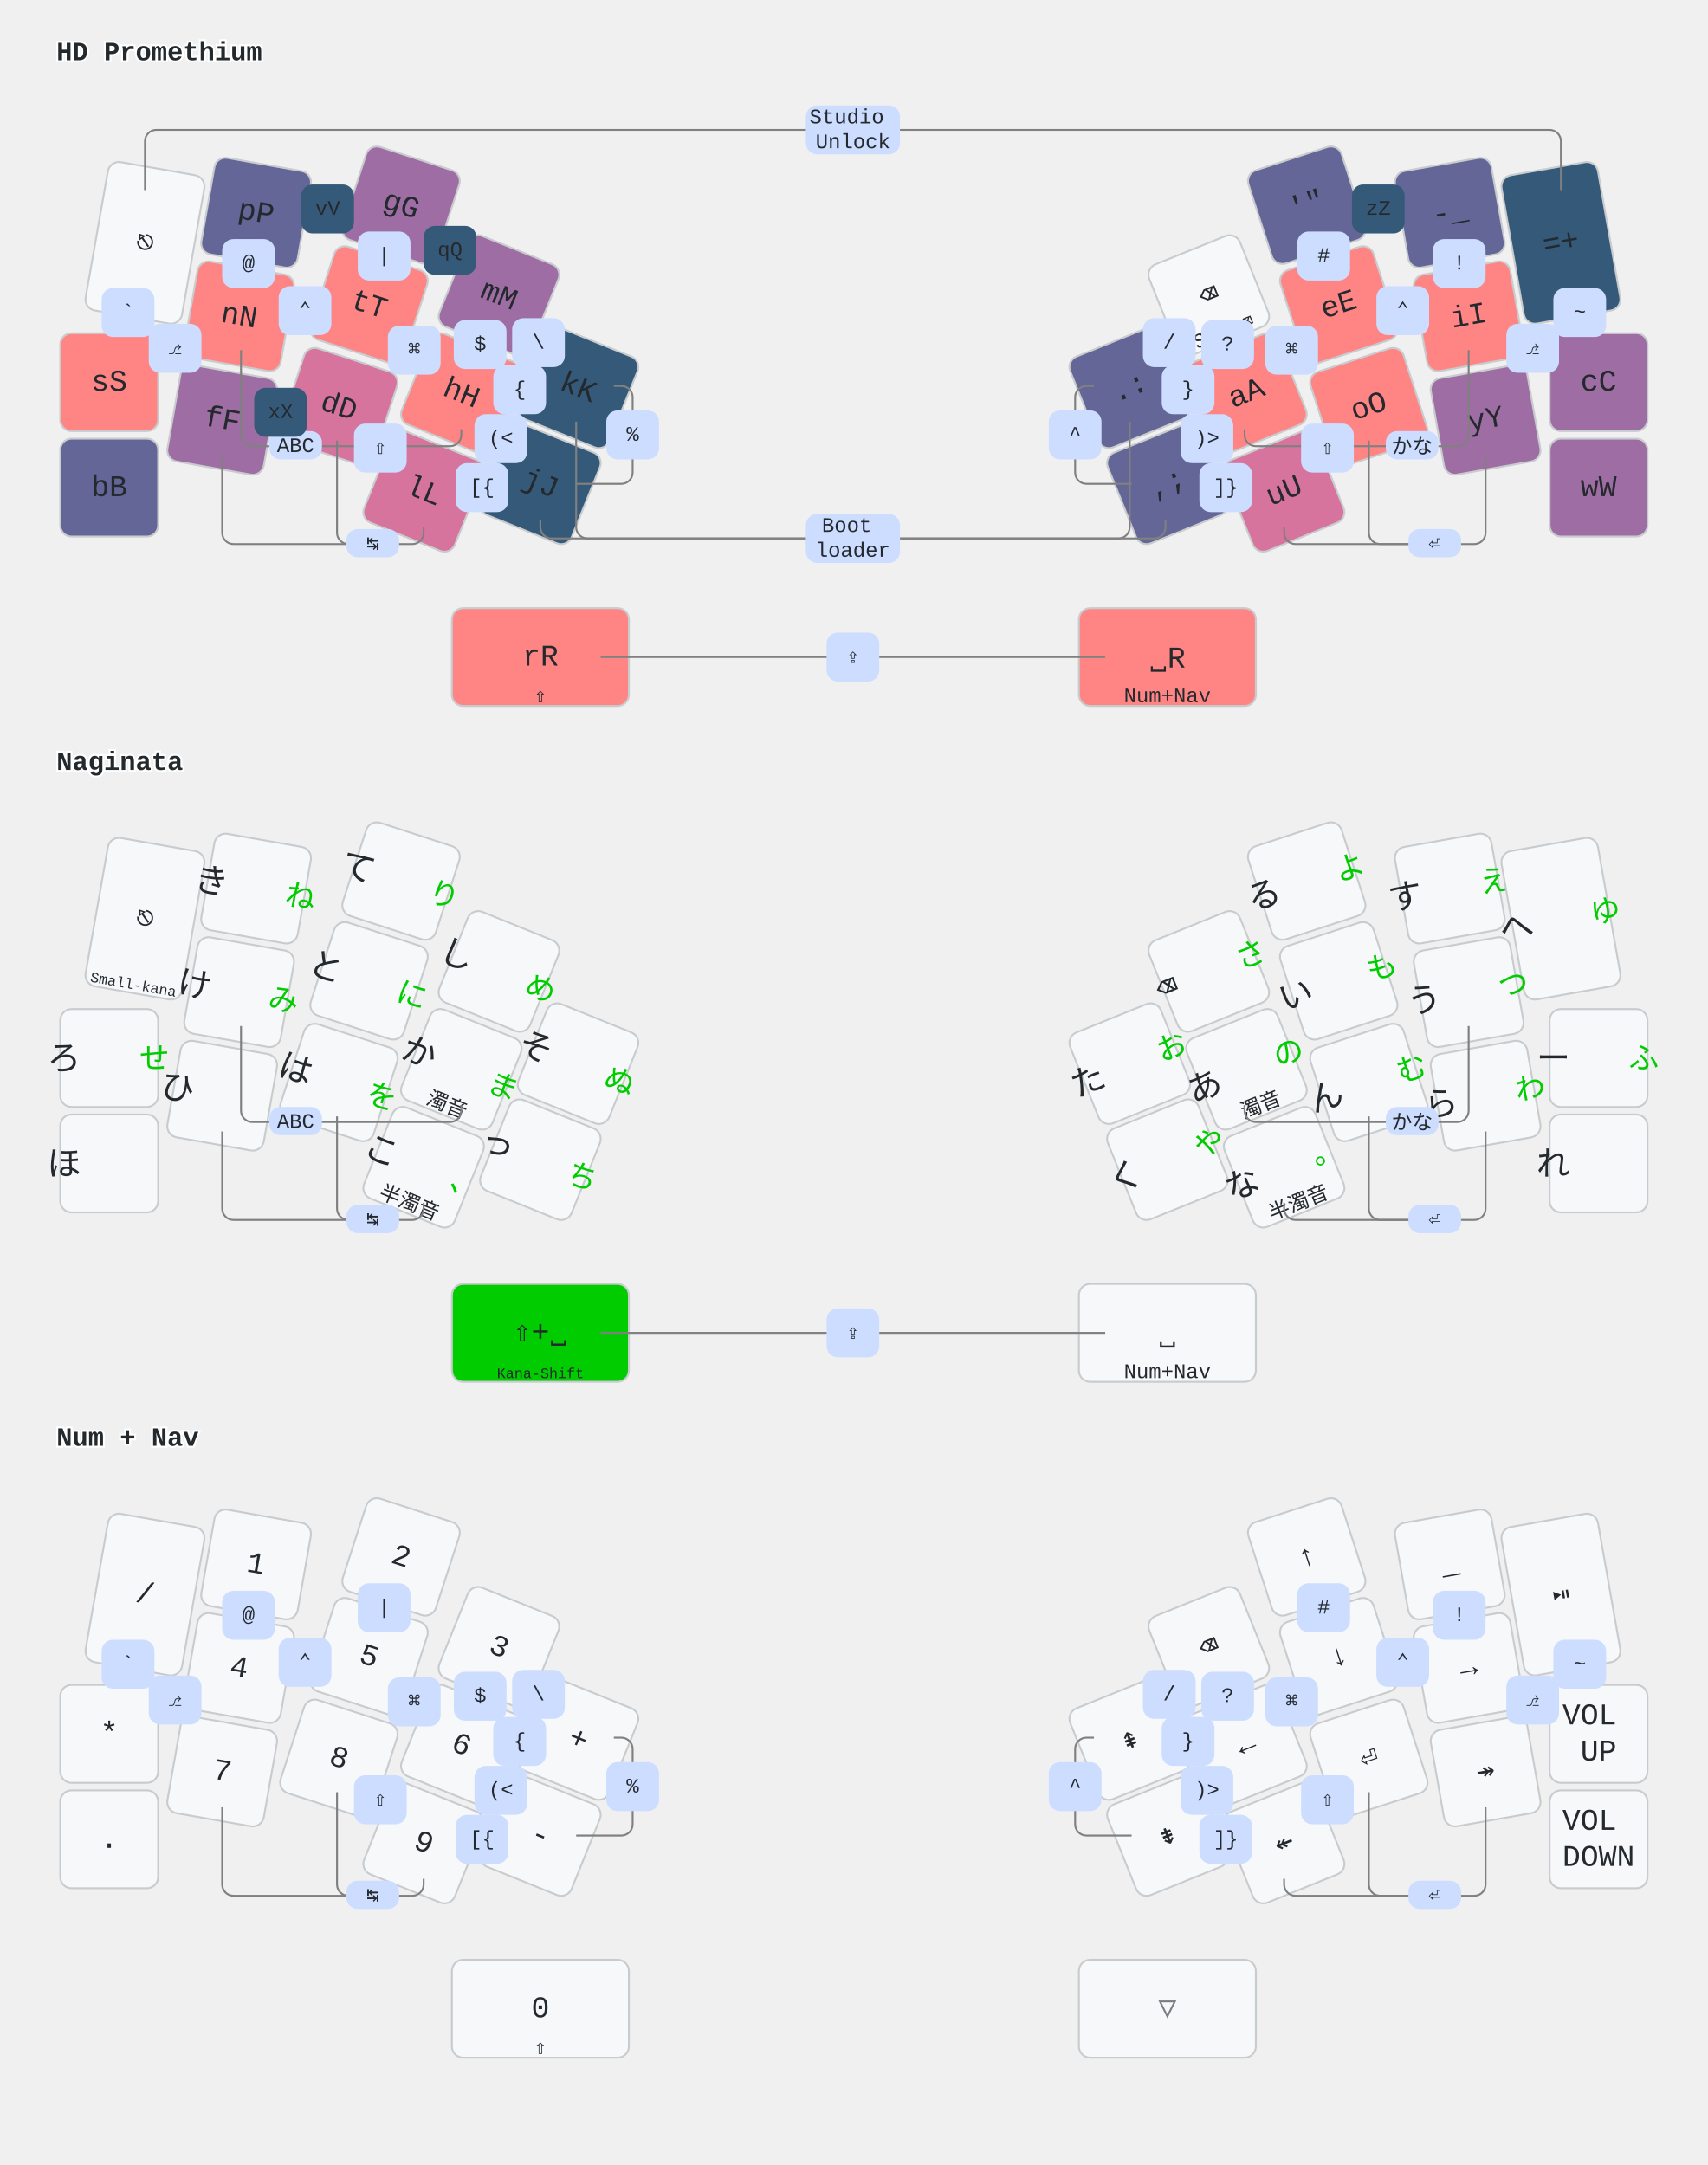
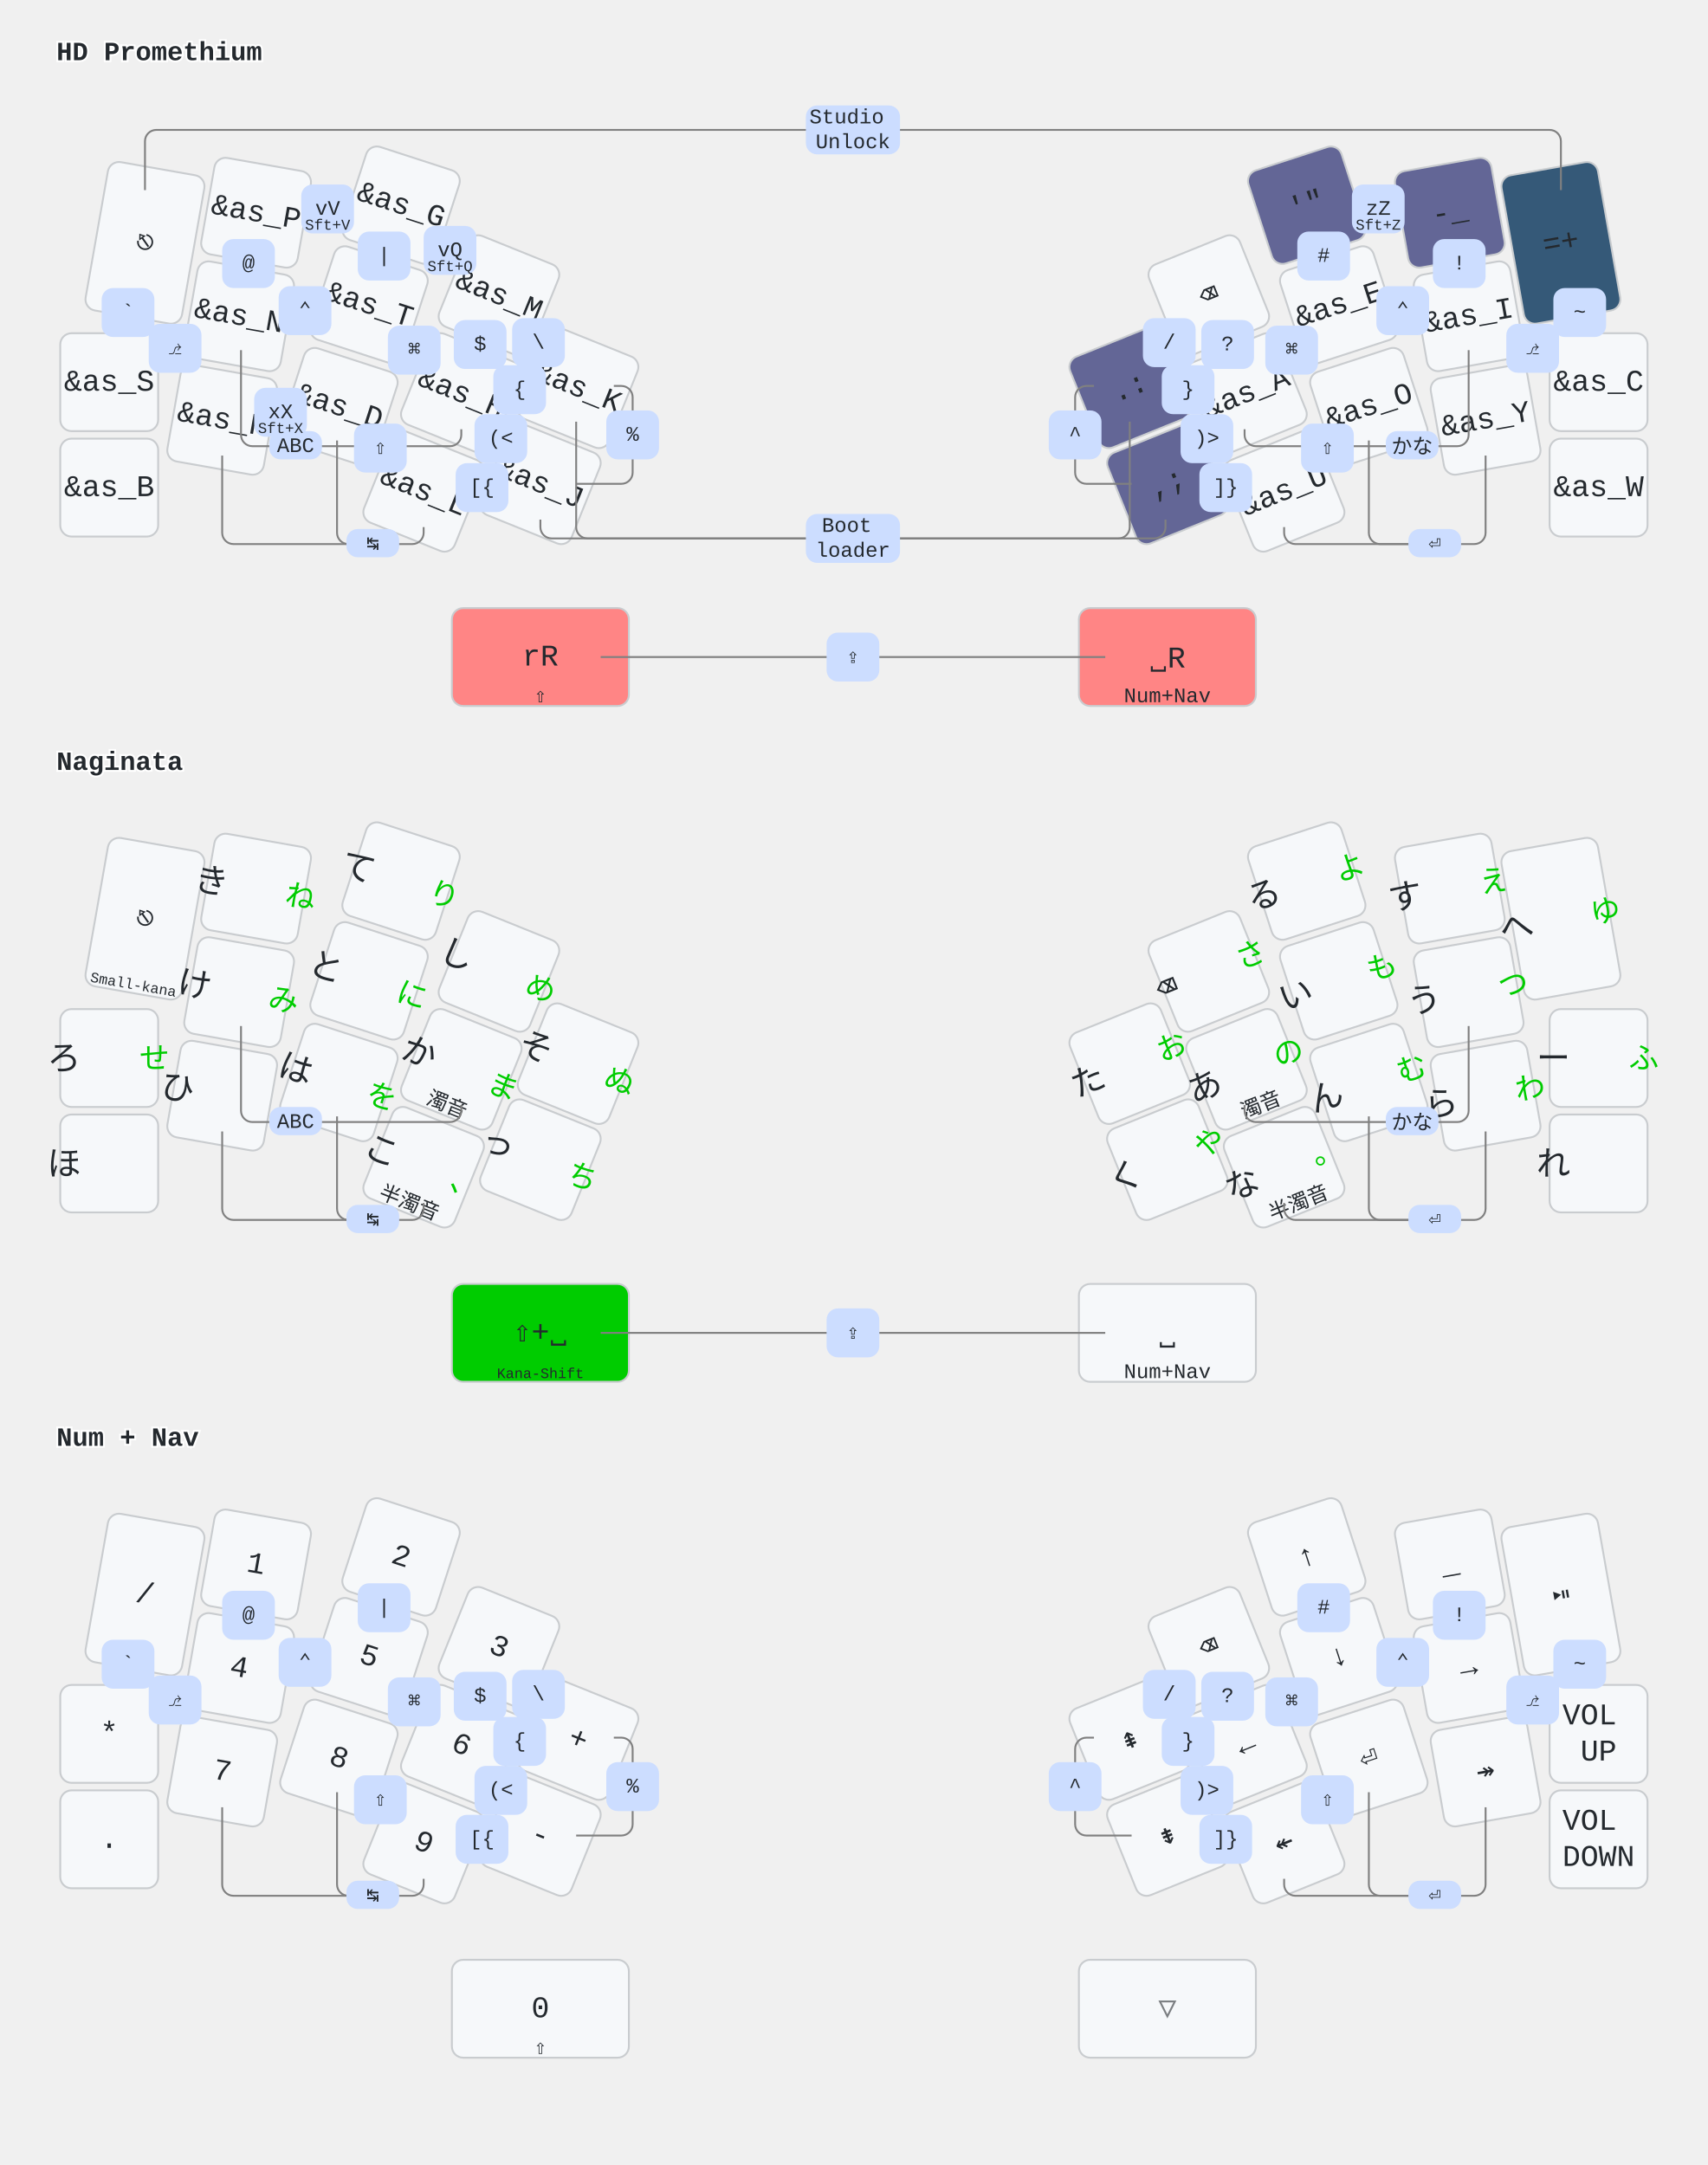
<svg xmlns="http://www.w3.org/2000/svg" width="907" height="1150" viewBox="0 0 907 1150" class="keymap">
  <style>/* inherit to force styles through use tags*/
svg path {
    fill: inherit;
}
/* font and background color specifications */
svg.keymap {
    font-family: SFMono-Regular,Consolas,Liberation Mono,Menlo,monospace;
    font-size: 14px;
    font-kerning: normal;
    text-rendering: optimizeLegibility;
    fill: #24292e;
}

/* default key styling */
rect.key {
    fill: #f6f8fa;
    stroke: #c9cccf;
    stroke-width: 1;
}

/* color accent for combo boxes */
rect.combo {
    fill: #cdf;
}

/* color accent for held keys */
rect.held, rect.combo.held {
    fill: #fdd;
}

/* color accent for ghost (optional) keys */
rect.ghost, rect.combo.ghost {
    stroke-dasharray: 4, 4;
    stroke-width: 2;
}

text {
    text-anchor: middle;
    dominant-baseline: middle;
}

/* styling for layer labels */
text.label {
    font-weight: bold;
    text-anchor: start;
    stroke: white;
    stroke-width: 2;
    paint-order: stroke;
}

text.tap {
    font-size: 16px;
}

/* styling for combo tap, and key hold/shifted label text */
text.combo, text.hold, text.shifted {
    font-size: 11px;
}

text.hold {
    text-anchor: middle;
    dominant-baseline: auto;
}

text.shifted {
    text-anchor: middle;
    dominant-baseline: hanging;
}

/* styling for hold/shifted label text in combo box */
text.combo.hold, text.combo.shifted {
    font-size: 8px;
}

/* lighter symbol for transparent keys */
text.trans {
    fill: #7b7e81;
}

/* styling for combo dendrons */
path.combo {
    stroke-width: 1;
    stroke: gray;
    fill: none;
}

/* Start Tabler Icons Cleanup */
/* cannot use height/width with glyphs */
.icon-tabler &gt; path {
    fill: inherit;
    stroke: inherit;
}
/* hide tabler's default box */
.icon-tabler &gt; path[stroke="none"][fill="none"] {
    visibility: collapse;
}

rect.low {
    fill: #355978;
}
rect.medium-low {
    fill: #636696;
}
rect.medium {
    fill: #9E6DA4;
}
rect.medium-high {
    fill: #D7749D;
}
rect.high {
    fill: #FF8585;
}

/* green styling for Naginata kana-shift */
rect.kshift {
    fill: #00CC00;
}
text.left {
    font-size: 18px;
    translate: 16px 7px;
}
text.right {
    fill: #00CC00;
    font-size: 16px;
    translate: -16px -10px;
}
</style>
  <g transform="translate(30, 0)" class="layer-HD Promethium">
    <text x="0" y="28" class="label" id="HD-Promethium">HD Promethium</text>
    <g transform="translate(0, 74)">
      <g transform="translate(47, 55) rotate(10.0)" class="key keypos-0">
        <rect rx="6" ry="6" x="-26" y="-40" width="52" height="80" class="key" />
        <text x="0" y="0" class="key tap">⎋</text>
      </g>
-       <g transform="translate(106, 39) rotate(10.0)" class="key medium-low keypos-1">
-         <rect rx="6" ry="6" x="-26" y="-26" width="52" height="52" class="key medium-low" />
-         <text x="0" y="0" class="key medium-low tap">pP</text>
-       </g>
-       <g transform="translate(183, 35) rotate(18.0)" class="key medium keypos-2">
-         <rect rx="6" ry="6" x="-26" y="-26" width="52" height="52" class="key medium" />
-         <text x="0" y="0" class="key medium tap">gG</text>
-       </g>
-       <g transform="translate(235, 83) rotate(22.0)" class="key medium keypos-3">
-         <rect rx="6" ry="6" x="-26" y="-26" width="52" height="52" class="key medium" />
-         <text x="0" y="0" class="key medium tap">mM</text>
-       </g>
-       <g transform="translate(277, 132) rotate(22.0)" class="key low keypos-4">
-         <rect rx="6" ry="6" x="-26" y="-26" width="52" height="52" class="key low" />
-         <text x="0" y="0" class="key low tap">kK</text>
+       <g transform="translate(106, 39) rotate(10.0)" class="key keypos-1">
+         <rect rx="6" ry="6" x="-26" y="-26" width="52" height="52" class="key" />
+         <text x="0" y="0" class="key tap">&amp;as_P</text>
+       </g>
+       <g transform="translate(183, 35) rotate(18.0)" class="key keypos-2">
+         <rect rx="6" ry="6" x="-26" y="-26" width="52" height="52" class="key" />
+         <text x="0" y="0" class="key tap">&amp;as_G</text>
+       </g>
+       <g transform="translate(235, 83) rotate(22.0)" class="key keypos-3">
+         <rect rx="6" ry="6" x="-26" y="-26" width="52" height="52" class="key" />
+         <text x="0" y="0" class="key tap">&amp;as_M</text>
+       </g>
+       <g transform="translate(277, 132) rotate(22.0)" class="key keypos-4">
+         <rect rx="6" ry="6" x="-26" y="-26" width="52" height="52" class="key" />
+         <text x="0" y="0" class="key tap">&amp;as_K</text>
      </g>
      <g transform="translate(570, 132) rotate(-22.0)" class="key medium-low keypos-5">
        <rect rx="6" ry="6" x="-26" y="-26" width="52" height="52" class="key medium-low" />
        <text x="0" y="0" class="key medium-low tap">.:</text>
      </g>
      <g transform="translate(612, 83) rotate(-22.0)" class="key keypos-6">
        <rect rx="6" ry="6" x="-26" y="-26" width="52" height="52" class="key" />
        <text x="0" y="0" class="key tap">⌫</text>
-         <text x="0" y="24" class="key hold">Sft+⌫</text>
      </g>
      <g transform="translate(664, 35) rotate(-18.0)" class="key medium-low keypos-7">
        <rect rx="6" ry="6" x="-26" y="-26" width="52" height="52" class="key medium-low" />
        <text x="0" y="0" class="key medium-low tap">'"</text>
      </g>
      <g transform="translate(740, 39) rotate(-10.0)" class="key medium-low keypos-8">
        <rect rx="6" ry="6" x="-26" y="-26" width="52" height="52" class="key medium-low" />
        <text x="0" y="0" class="key medium-low tap">-_</text>
      </g>
      <g transform="translate(799, 55) rotate(-10.0)" class="key low keypos-9">
        <rect rx="6" ry="6" x="-26" y="-40" width="52" height="80" class="key low" />
        <text x="0" y="0" class="key low tap">=+</text>
      </g>
-       <g transform="translate(28, 129)" class="key high keypos-10">
-         <rect rx="6" ry="6" x="-26" y="-26" width="52" height="52" class="key high" />
-         <text x="0" y="0" class="key high tap">sS</text>
-       </g>
-       <g transform="translate(97, 94) rotate(10.0)" class="key high keypos-11">
-         <rect rx="6" ry="6" x="-26" y="-26" width="52" height="52" class="key high" />
-         <text x="0" y="0" class="key high tap">nN</text>
-       </g>
-       <g transform="translate(166, 88) rotate(18.0)" class="key high keypos-12">
-         <rect rx="6" ry="6" x="-26" y="-26" width="52" height="52" class="key high" />
-         <text x="0" y="0" class="key high tap">tT</text>
-       </g>
-       <g transform="translate(215, 135) rotate(22.0)" class="key high keypos-13">
-         <rect rx="6" ry="6" x="-26" y="-26" width="52" height="52" class="key high" />
-         <text x="0" y="0" class="key high tap">hH</text>
-       </g>
-       <g transform="translate(257, 183) rotate(22.0)" class="key low keypos-14">
-         <rect rx="6" ry="6" x="-26" y="-26" width="52" height="52" class="key low" />
-         <text x="0" y="0" class="key low tap">jJ</text>
+       <g transform="translate(28, 129)" class="key keypos-10">
+         <rect rx="6" ry="6" x="-26" y="-26" width="52" height="52" class="key" />
+         <text x="0" y="0" class="key tap">&amp;as_S</text>
+       </g>
+       <g transform="translate(97, 94) rotate(10.0)" class="key keypos-11">
+         <rect rx="6" ry="6" x="-26" y="-26" width="52" height="52" class="key" />
+         <text x="0" y="0" class="key tap">&amp;as_N</text>
+       </g>
+       <g transform="translate(166, 88) rotate(18.0)" class="key keypos-12">
+         <rect rx="6" ry="6" x="-26" y="-26" width="52" height="52" class="key" />
+         <text x="0" y="0" class="key tap">&amp;as_T</text>
+       </g>
+       <g transform="translate(215, 135) rotate(22.0)" class="key keypos-13">
+         <rect rx="6" ry="6" x="-26" y="-26" width="52" height="52" class="key" />
+         <text x="0" y="0" class="key tap">&amp;as_H</text>
+       </g>
+       <g transform="translate(257, 183) rotate(22.0)" class="key keypos-14">
+         <rect rx="6" ry="6" x="-26" y="-26" width="52" height="52" class="key" />
+         <text x="0" y="0" class="key tap">&amp;as_J</text>
      </g>
      <g transform="translate(590, 183) rotate(-22.0)" class="key medium-low keypos-15">
        <rect rx="6" ry="6" x="-26" y="-26" width="52" height="52" class="key medium-low" />
        <text x="0" y="0" class="key medium-low tap">,;</text>
      </g>
-       <g transform="translate(632, 135) rotate(-22.0)" class="key high keypos-16">
-         <rect rx="6" ry="6" x="-26" y="-26" width="52" height="52" class="key high" />
-         <text x="0" y="0" class="key high tap">aA</text>
-       </g>
-       <g transform="translate(681, 88) rotate(-18.0)" class="key high keypos-17">
-         <rect rx="6" ry="6" x="-26" y="-26" width="52" height="52" class="key high" />
-         <text x="0" y="0" class="key high tap">eE</text>
-       </g>
-       <g transform="translate(750, 94) rotate(-10.0)" class="key high keypos-18">
-         <rect rx="6" ry="6" x="-26" y="-26" width="52" height="52" class="key high" />
-         <text x="0" y="0" class="key high tap">iI</text>
-       </g>
-       <g transform="translate(819, 129)" class="key medium keypos-19">
-         <rect rx="6" ry="6" x="-26" y="-26" width="52" height="52" class="key medium" />
-         <text x="0" y="0" class="key medium tap">cC</text>
-       </g>
-       <g transform="translate(28, 185)" class="key medium-low keypos-20">
-         <rect rx="6" ry="6" x="-26" y="-26" width="52" height="52" class="key medium-low" />
-         <text x="0" y="0" class="key medium-low tap">bB</text>
-       </g>
-       <g transform="translate(88, 149) rotate(10.0)" class="key medium keypos-21">
-         <rect rx="6" ry="6" x="-26" y="-26" width="52" height="52" class="key medium" />
-         <text x="0" y="0" class="key medium tap">fF</text>
-       </g>
-       <g transform="translate(150, 142) rotate(18.0)" class="key medium-high keypos-22">
-         <rect rx="6" ry="6" x="-26" y="-26" width="52" height="52" class="key medium-high" />
-         <text x="0" y="0" class="key medium-high tap">dD</text>
-       </g>
-       <g transform="translate(195, 187) rotate(22.0)" class="key medium-high keypos-23">
-         <rect rx="6" ry="6" x="-26" y="-26" width="52" height="52" class="key medium-high" />
-         <text x="0" y="0" class="key medium-high tap">lL</text>
+       <g transform="translate(632, 135) rotate(-22.0)" class="key keypos-16">
+         <rect rx="6" ry="6" x="-26" y="-26" width="52" height="52" class="key" />
+         <text x="0" y="0" class="key tap">&amp;as_A</text>
+       </g>
+       <g transform="translate(681, 88) rotate(-18.0)" class="key keypos-17">
+         <rect rx="6" ry="6" x="-26" y="-26" width="52" height="52" class="key" />
+         <text x="0" y="0" class="key tap">&amp;as_E</text>
+       </g>
+       <g transform="translate(750, 94) rotate(-10.0)" class="key keypos-18">
+         <rect rx="6" ry="6" x="-26" y="-26" width="52" height="52" class="key" />
+         <text x="0" y="0" class="key tap">&amp;as_I</text>
+       </g>
+       <g transform="translate(819, 129)" class="key keypos-19">
+         <rect rx="6" ry="6" x="-26" y="-26" width="52" height="52" class="key" />
+         <text x="0" y="0" class="key tap">&amp;as_C</text>
+       </g>
+       <g transform="translate(28, 185)" class="key keypos-20">
+         <rect rx="6" ry="6" x="-26" y="-26" width="52" height="52" class="key" />
+         <text x="0" y="0" class="key tap">&amp;as_B</text>
+       </g>
+       <g transform="translate(88, 149) rotate(10.0)" class="key keypos-21">
+         <rect rx="6" ry="6" x="-26" y="-26" width="52" height="52" class="key" />
+         <text x="0" y="0" class="key tap">&amp;as_F</text>
+       </g>
+       <g transform="translate(150, 142) rotate(18.0)" class="key keypos-22">
+         <rect rx="6" ry="6" x="-26" y="-26" width="52" height="52" class="key" />
+         <text x="0" y="0" class="key tap">&amp;as_D</text>
+       </g>
+       <g transform="translate(195, 187) rotate(22.0)" class="key keypos-23">
+         <rect rx="6" ry="6" x="-26" y="-26" width="52" height="52" class="key" />
+         <text x="0" y="0" class="key tap">&amp;as_L</text>
      </g>
      <g transform="translate(257, 275)" class="key high keypos-24">
        <rect rx="6" ry="6" x="-47" y="-26" width="94" height="52" class="key high" />
        <text x="0" y="0" class="key high tap">rR</text>
        <text x="0" y="24" class="key high hold">⇧</text>
      </g>
      <g transform="translate(590, 275)" class="key high keypos-25">
        <rect rx="6" ry="6" x="-47" y="-26" width="94" height="52" class="key high" />
        <text x="0" y="0" class="key high tap">⎵R</text>
        <text x="0" y="24" class="key high hold">Num+Nav</text>
      </g>
-       <g transform="translate(652, 187) rotate(-22.0)" class="key medium-high keypos-26">
-         <rect rx="6" ry="6" x="-26" y="-26" width="52" height="52" class="key medium-high" />
-         <text x="0" y="0" class="key medium-high tap">uU</text>
-       </g>
-       <g transform="translate(697, 142) rotate(-18.0)" class="key high keypos-27">
-         <rect rx="6" ry="6" x="-26" y="-26" width="52" height="52" class="key high" />
-         <text x="0" y="0" class="key high tap">oO</text>
-       </g>
-       <g transform="translate(759, 149) rotate(-10.0)" class="key medium keypos-28">
-         <rect rx="6" ry="6" x="-26" y="-26" width="52" height="52" class="key medium" />
-         <text x="0" y="0" class="key medium tap">yY</text>
-       </g>
-       <g transform="translate(819, 185)" class="key medium keypos-29">
-         <rect rx="6" ry="6" x="-26" y="-26" width="52" height="52" class="key medium" />
-         <text x="0" y="0" class="key medium tap">wW</text>
+       <g transform="translate(652, 187) rotate(-22.0)" class="key keypos-26">
+         <rect rx="6" ry="6" x="-26" y="-26" width="52" height="52" class="key" />
+         <text x="0" y="0" class="key tap">&amp;as_U</text>
+       </g>
+       <g transform="translate(697, 142) rotate(-18.0)" class="key keypos-27">
+         <rect rx="6" ry="6" x="-26" y="-26" width="52" height="52" class="key" />
+         <text x="0" y="0" class="key tap">&amp;as_O</text>
+       </g>
+       <g transform="translate(759, 149) rotate(-10.0)" class="key keypos-28">
+         <rect rx="6" ry="6" x="-26" y="-26" width="52" height="52" class="key" />
+         <text x="0" y="0" class="key tap">&amp;as_Y</text>
+       </g>
+       <g transform="translate(819, 185)" class="key keypos-29">
+         <rect rx="6" ry="6" x="-26" y="-26" width="52" height="52" class="key" />
+         <text x="0" y="0" class="key tap">&amp;as_W</text>
      </g>
      <g class="combo combopos-0">
        <path d="M423,-5 h-370 a6.0,6.0 0 0 0 -6.0,6.0 v26" class="combo" />
        <path d="M423,-5 h370 a6.0,6.0 0 0 1 6.0,6.0 v26" class="combo" />
        <rect rx="6" ry="6" x="398" y="-18" width="50" height="26" class="combo" />
        <text x="423" y="-5" class="combo tap">
          <tspan x="423" dy="-0.6em">Studio</tspan>
          <tspan x="423" dy="1.2em">Unlock</tspan>
        </text>
      </g>
      <g class="combo combopos-1">
        <path d="M423,212 h-160 a6.0,6.0 0 0 1 -6.0,-6.0 v-4" class="combo" />
        <path d="M423,212 h160 a6.0,6.0 0 0 0 6.0,-6.0 v-4" class="combo" />
        <path d="M423,212 h-141 a6.0,6.0 0 0 1 -6.0,-6.0 v-56" class="combo" />
        <path d="M423,212 h141 a6.0,6.0 0 0 0 6.0,-6.0 v-56" class="combo" />
        <rect rx="6" ry="6" x="398" y="199" width="50" height="26" class="combo" />
        <text x="423" y="212" class="combo tap">
          <tspan x="423" dy="-0.6em">Boot</tspan>
          <tspan x="423" dy="1.2em">loader</tspan>
        </text>
      </g>
      <g class="combo combopos-2">
        <path d="M720,163 h-83 a6.0,6.0 0 0 1 -6.0,-6.0 v-3" class="combo" />
        <path d="M720,163 h24 a6.0,6.0 0 0 0 6.0,-6.0 v-45" class="combo" />
        <rect rx="6" ry="6" x="706" y="155" width="28" height="15" class="combo" />
        <text x="720" y="163" class="combo tap">かな</text>
      </g>
      <g class="combo combopos-3">
        <path d="M127,163 h82 a6.0,6.0 0 0 0 6.0,-6.0 v-3" class="combo" />
        <path d="M127,163 h-23 a6.0,6.0 0 0 1 -6.0,-6.0 v-45" class="combo" />
        <rect rx="6" ry="6" x="113" y="155" width="28" height="15" class="combo" />
        <text x="127" y="163" class="combo tap">ABC</text>
      </g>
      <g class="combo combopos-4">
        <path d="M168,215 h21 a6.0,6.0 0 0 0 6.0,-6.0 v-3" class="combo" />
        <path d="M168,215 h-13 a6.0,6.0 0 0 1 -6.0,-6.0 v-49" class="combo" />
        <path d="M168,215 h-74 a6.0,6.0 0 0 1 -6.0,-6.0 v-41" class="combo" />
        <rect rx="6" ry="6" x="154" y="207" width="28" height="15" class="combo" />
        <text x="168" y="215" class="combo tap">↹</text>
      </g>
      <g class="combo combopos-5">
        <path d="M732,215 h-74 a6.0,6.0 0 0 1 -6.0,-6.0 v-3" class="combo" />
        <path d="M732,215 h-29 a6.0,6.0 0 0 1 -6.0,-6.0 v-49" class="combo" />
        <path d="M732,215 h21 a6.0,6.0 0 0 0 6.0,-6.0 v-41" class="combo" />
        <rect rx="6" ry="6" x="718" y="207" width="28" height="15" class="combo" />
        <text x="732" y="215" class="combo tap">⏎</text>
      </g>
      <g class="combo combopos-6">
        <rect rx="6" ry="6" x="49" y="98" width="28" height="26" class="combo" />
        <text x="63" y="111" class="combo tap">⎇</text>
      </g>
      <g class="combo combopos-7">
        <rect rx="6" ry="6" x="770" y="98" width="28" height="26" class="combo" />
        <text x="784" y="111" class="combo tap">⎇</text>
      </g>
      <g class="combo combopos-8">
        <rect rx="6" ry="6" x="118" y="78" width="28" height="26" class="combo" />
        <text x="132" y="91" class="combo tap">⌃</text>
      </g>
      <g class="combo combopos-9">
        <rect rx="6" ry="6" x="701" y="78" width="28" height="26" class="combo" />
        <text x="715" y="91" class="combo tap">⌃</text>
      </g>
      <g class="combo combopos-10">
        <rect rx="6" ry="6" x="176" y="99" width="28" height="26" class="combo" />
        <text x="190" y="112" class="combo tap">⌘</text>
      </g>
      <g class="combo combopos-11">
        <rect rx="6" ry="6" x="642" y="99" width="28" height="26" class="combo" />
        <text x="656" y="112" class="combo tap">⌘</text>
      </g>
      <g class="combo combopos-18">
        <rect rx="6" ry="6" x="158" y="151" width="28" height="26" class="combo" />
        <text x="172" y="164" class="combo tap">⇧</text>
      </g>
      <g class="combo combopos-19">
        <rect rx="6" ry="6" x="661" y="151" width="28" height="26" class="combo" />
        <text x="675" y="164" class="combo tap">⇧</text>
      </g>
-       <g class="combo low combopos-20">
-         <rect rx="6" ry="6" x="195" y="46" width="28" height="26" class="combo low" />
-         <text x="209" y="59" class="combo low tap">qQ</text>
-       </g>
-       <g class="combo low combopos-21">
-         <rect rx="6" ry="6" x="688" y="24" width="28" height="26" class="combo low" />
-         <text x="702" y="37" class="combo low tap">zZ</text>
-       </g>
-       <g class="combo low combopos-22">
-         <rect rx="6" ry="6" x="130" y="24" width="28" height="26" class="combo low" />
-         <text x="144" y="37" class="combo low tap">vV</text>
-       </g>
-       <g class="combo low combopos-23">
-         <rect rx="6" ry="6" x="105" y="132" width="28" height="26" class="combo low" />
-         <text x="119" y="145" class="combo low tap">xX</text>
+       <g class="combo combopos-20">
+         <rect rx="6" ry="6" x="195" y="46" width="28" height="26" class="combo" />
+         <text x="209" y="59" class="combo tap">vQ</text>
+         <text x="209" y="70" class="combo hold">Sft+Q</text>
+       </g>
+       <g class="combo combopos-21">
+         <rect rx="6" ry="6" x="688" y="24" width="28" height="26" class="combo" />
+         <text x="702" y="37" class="combo tap">zZ</text>
+         <text x="702" y="48" class="combo hold">Sft+Z</text>
+       </g>
+       <g class="combo combopos-22">
+         <rect rx="6" ry="6" x="130" y="24" width="28" height="26" class="combo" />
+         <text x="144" y="37" class="combo tap">vV</text>
+         <text x="144" y="48" class="combo hold">Sft+V</text>
+       </g>
+       <g class="combo combopos-23">
+         <rect rx="6" ry="6" x="105" y="132" width="28" height="26" class="combo" />
+         <text x="119" y="145" class="combo tap">xX</text>
+         <text x="119" y="156" class="combo hold">Sft+X</text>
      </g>
      <g class="combo combopos-24">
        <path d="M423,275 l-134,0" class="combo" />
        <path d="M423,275 l134,0" class="combo" />
        <rect rx="6" ry="6" x="409" y="262" width="28" height="26" class="combo" />
        <text x="423" y="275" class="combo tap">⇪</text>
      </g>
      <g class="combo combopos-25">
        <rect rx="6" ry="6" x="24" y="79" width="28" height="26" class="combo" />
        <text x="38" y="92" class="combo tap">`</text>
      </g>
      <g class="combo combopos-26">
        <rect rx="6" ry="6" x="88" y="53" width="28" height="26" class="combo" />
        <text x="102" y="66" class="combo tap">@</text>
      </g>
      <g class="combo combopos-27">
        <rect rx="6" ry="6" x="160" y="49" width="28" height="26" class="combo" />
        <text x="174" y="62" class="combo tap">|</text>
      </g>
      <g class="combo combopos-28">
        <rect rx="6" ry="6" x="211" y="96" width="28" height="26" class="combo" />
        <text x="225" y="109" class="combo tap">$</text>
      </g>
      <g class="combo combopos-29">
        <rect rx="6" ry="6" x="242" y="95" width="28" height="26" class="combo" />
        <text x="256" y="108" class="combo tap">\</text>
      </g>
      <g class="combo combopos-30">
        <path d="M306,157 v-20 a6.0,6.0 0 0 0 -6.0,-6.0 h-4" class="combo" />
        <path d="M306,157 v20 a6.0,6.0 0 0 1 -6.0,6.0 h-24" class="combo" />
        <rect rx="6" ry="6" x="292" y="144" width="28" height="26" class="combo" />
        <text x="306" y="157" class="combo tap">%</text>
      </g>
      <g class="combo combopos-31">
        <rect rx="6" ry="6" x="577" y="95" width="28" height="26" class="combo" />
        <text x="591" y="108" class="combo tap">/</text>
      </g>
      <g class="combo combopos-32">
        <path d="M541,157 v-20 a6.0,6.0 0 0 1 6.0,-6.0 h4" class="combo" />
        <path d="M541,157 v20 a6.0,6.0 0 0 0 6.0,6.0 h24" class="combo" />
        <rect rx="6" ry="6" x="527" y="144" width="28" height="26" class="combo" />
        <text x="541" y="157" class="combo tap">^</text>
      </g>
      <g class="combo combopos-33">
        <rect rx="6" ry="6" x="608" y="96" width="28" height="26" class="combo" />
        <text x="622" y="109" class="combo tap">?</text>
      </g>
      <g class="combo combopos-34">
        <rect rx="6" ry="6" x="659" y="49" width="28" height="26" class="combo" />
        <text x="673" y="62" class="combo tap">#</text>
      </g>
      <g class="combo combopos-35">
        <rect rx="6" ry="6" x="731" y="53" width="28" height="26" class="combo" />
        <text x="745" y="66" class="combo tap">!</text>
      </g>
      <g class="combo combopos-36">
        <rect rx="6" ry="6" x="795" y="79" width="28" height="26" class="combo" />
        <text x="809" y="92" class="combo tap">~</text>
      </g>
      <g class="combo combopos-37">
        <rect rx="6" ry="6" x="232" y="120" width="28" height="26" class="combo" />
        <text x="246" y="133" class="combo tap">{</text>
      </g>
      <g class="combo combopos-38">
        <rect rx="6" ry="6" x="587" y="120" width="28" height="26" class="combo" />
        <text x="601" y="133" class="combo tap">}</text>
      </g>
      <g class="combo combopos-39">
        <rect rx="6" ry="6" x="222" y="146" width="28" height="26" class="combo" />
        <text x="236" y="159" class="combo tap">(&lt;</text>
      </g>
      <g class="combo combopos-40">
        <rect rx="6" ry="6" x="597" y="146" width="28" height="26" class="combo" />
        <text x="611" y="159" class="combo tap">)&gt;</text>
      </g>
      <g class="combo combopos-41">
        <rect rx="6" ry="6" x="212" y="172" width="28" height="26" class="combo" />
        <text x="226" y="185" class="combo tap">[{</text>
      </g>
      <g class="combo combopos-42">
        <rect rx="6" ry="6" x="607" y="172" width="28" height="26" class="combo" />
        <text x="621" y="185" class="combo tap">]}</text>
      </g>
    </g>
  </g>
  <g transform="translate(30, 377)" class="layer-Naginata">
    <text x="0" y="28" class="label" id="Naginata">Naginata</text>
    <g transform="translate(0, 56)">
      <g transform="translate(47, 55) rotate(10.0)" class="key keypos-0">
        <rect rx="6" ry="6" x="-26" y="-40" width="52" height="80" class="key" />
        <text x="0" y="0" class="key tap">⎋</text>
        <text x="0" y="38" class="key hold">
          <tspan style="font-size: 70%">Small-kana</tspan>
        </text>
      </g>
      <g transform="translate(106, 39) rotate(10.0)" class="key keypos-1">
        <rect rx="6" ry="6" x="-26" y="-26" width="52" height="52" class="key" />
        <text x="-24" y="0" class="key left">き</text>
        <text x="24" y="0" class="key right">ね</text>
      </g>
      <g transform="translate(183, 35) rotate(18.0)" class="key keypos-2">
        <rect rx="6" ry="6" x="-26" y="-26" width="52" height="52" class="key" />
        <text x="-24" y="0" class="key left">て</text>
        <text x="24" y="0" class="key right">り</text>
      </g>
      <g transform="translate(235, 83) rotate(22.0)" class="key keypos-3">
        <rect rx="6" ry="6" x="-26" y="-26" width="52" height="52" class="key" />
        <text x="-24" y="0" class="key left">し</text>
        <text x="24" y="0" class="key right">め</text>
      </g>
      <g transform="translate(277, 132) rotate(22.0)" class="key keypos-4">
        <rect rx="6" ry="6" x="-26" y="-26" width="52" height="52" class="key" />
        <text x="-24" y="0" class="key left">そ</text>
        <text x="24" y="0" class="key right">ぬ</text>
      </g>
      <g transform="translate(570, 132) rotate(-22.0)" class="key keypos-5">
        <rect rx="6" ry="6" x="-26" y="-26" width="52" height="52" class="key" />
        <text x="-24" y="0" class="key left">た</text>
        <text x="24" y="0" class="key right">お</text>
      </g>
      <g transform="translate(612, 83) rotate(-22.0)" class="key keypos-6">
        <rect rx="6" ry="6" x="-26" y="-26" width="52" height="52" class="key" />
        <text x="-24" y="0" class="key left">⌫</text>
        <text x="24" y="0" class="key right">さ</text>
      </g>
      <g transform="translate(664, 35) rotate(-18.0)" class="key keypos-7">
        <rect rx="6" ry="6" x="-26" y="-26" width="52" height="52" class="key" />
        <text x="-24" y="0" class="key left">る</text>
        <text x="24" y="0" class="key right">よ</text>
      </g>
      <g transform="translate(740, 39) rotate(-10.0)" class="key keypos-8">
        <rect rx="6" ry="6" x="-26" y="-26" width="52" height="52" class="key" />
        <text x="-24" y="0" class="key left">す</text>
        <text x="24" y="0" class="key right">え</text>
      </g>
      <g transform="translate(799, 55) rotate(-10.0)" class="key keypos-9">
        <rect rx="6" ry="6" x="-26" y="-40" width="52" height="80" class="key" />
        <text x="-24" y="0" class="key left">へ</text>
        <text x="24" y="0" class="key right">ゆ</text>
      </g>
      <g transform="translate(28, 129)" class="key keypos-10">
        <rect rx="6" ry="6" x="-26" y="-26" width="52" height="52" class="key" />
        <text x="-24" y="0" class="key left">ろ</text>
        <text x="24" y="0" class="key right">せ</text>
      </g>
      <g transform="translate(97, 94) rotate(10.0)" class="key keypos-11">
        <rect rx="6" ry="6" x="-26" y="-26" width="52" height="52" class="key" />
        <text x="-24" y="0" class="key left">け</text>
        <text x="24" y="0" class="key right">み</text>
      </g>
      <g transform="translate(166, 88) rotate(18.0)" class="key keypos-12">
        <rect rx="6" ry="6" x="-26" y="-26" width="52" height="52" class="key" />
        <text x="-24" y="0" class="key left">と</text>
        <text x="24" y="0" class="key right">に</text>
      </g>
      <g transform="translate(215, 135) rotate(22.0)" class="key keypos-13">
        <rect rx="6" ry="6" x="-26" y="-26" width="52" height="52" class="key" />
        <text x="0" y="24" class="key hold">濁音</text>
        <text x="-24" y="0" class="key left">か</text>
        <text x="24" y="0" class="key right">ま</text>
      </g>
      <g transform="translate(257, 183) rotate(22.0)" class="key keypos-14">
        <rect rx="6" ry="6" x="-26" y="-26" width="52" height="52" class="key" />
        <text x="-24" y="0" class="key left">っ</text>
        <text x="24" y="0" class="key right">ち</text>
      </g>
      <g transform="translate(590, 183) rotate(-22.0)" class="key keypos-15">
        <rect rx="6" ry="6" x="-26" y="-26" width="52" height="52" class="key" />
        <text x="-24" y="0" class="key left">く</text>
        <text x="24" y="0" class="key right">や</text>
      </g>
      <g transform="translate(632, 135) rotate(-22.0)" class="key keypos-16">
        <rect rx="6" ry="6" x="-26" y="-26" width="52" height="52" class="key" />
        <text x="0" y="24" class="key hold">濁音</text>
        <text x="-24" y="0" class="key left">あ</text>
        <text x="24" y="0" class="key right">の</text>
      </g>
      <g transform="translate(681, 88) rotate(-18.0)" class="key keypos-17">
        <rect rx="6" ry="6" x="-26" y="-26" width="52" height="52" class="key" />
        <text x="-24" y="0" class="key left">い</text>
        <text x="24" y="0" class="key right">も</text>
      </g>
      <g transform="translate(750, 94) rotate(-10.0)" class="key keypos-18">
        <rect rx="6" ry="6" x="-26" y="-26" width="52" height="52" class="key" />
        <text x="-24" y="0" class="key left">う</text>
        <text x="24" y="0" class="key right">つ</text>
      </g>
      <g transform="translate(819, 129)" class="key keypos-19">
        <rect rx="6" ry="6" x="-26" y="-26" width="52" height="52" class="key" />
        <text x="-24" y="0" class="key left">ー</text>
        <text x="24" y="0" class="key right">ふ</text>
      </g>
      <g transform="translate(28, 185)" class="key keypos-20">
        <rect rx="6" ry="6" x="-26" y="-26" width="52" height="52" class="key" />
        <text x="-24" y="0" class="key left">ほ</text>
      </g>
      <g transform="translate(88, 149) rotate(10.0)" class="key keypos-21">
        <rect rx="6" ry="6" x="-26" y="-26" width="52" height="52" class="key" />
        <text x="-24" y="0" class="key left">ひ</text>
      </g>
      <g transform="translate(150, 142) rotate(18.0)" class="key keypos-22">
        <rect rx="6" ry="6" x="-26" y="-26" width="52" height="52" class="key" />
        <text x="-24" y="0" class="key left">は</text>
        <text x="24" y="0" class="key right">を</text>
      </g>
      <g transform="translate(195, 187) rotate(22.0)" class="key keypos-23">
        <rect rx="6" ry="6" x="-26" y="-26" width="52" height="52" class="key" />
        <text x="0" y="24" class="key hold">半濁音</text>
        <text x="-24" y="0" class="key left">こ</text>
        <text x="24" y="0" class="key right">、</text>
      </g>
      <g transform="translate(257, 275)" class="key kshift keypos-24">
        <rect rx="6" ry="6" x="-47" y="-26" width="94" height="52" class="key kshift" />
        <text x="0" y="0" class="key kshift tap">⇧+⎵</text>
        <text x="0" y="24" class="key kshift hold">
          <tspan style="font-size: 70%">Kana-Shift</tspan>
        </text>
      </g>
      <g transform="translate(590, 275)" class="key keypos-25">
        <rect rx="6" ry="6" x="-47" y="-26" width="94" height="52" class="key" />
        <text x="0" y="0" class="key tap">⎵</text>
        <text x="0" y="24" class="key hold">Num+Nav</text>
      </g>
      <g transform="translate(652, 187) rotate(-22.0)" class="key keypos-26">
        <rect rx="6" ry="6" x="-26" y="-26" width="52" height="52" class="key" />
        <text x="0" y="24" class="key hold">半濁音</text>
        <text x="-24" y="0" class="key left">な</text>
        <text x="24" y="0" class="key right">。</text>
      </g>
      <g transform="translate(697, 142) rotate(-18.0)" class="key keypos-27">
        <rect rx="6" ry="6" x="-26" y="-26" width="52" height="52" class="key" />
        <text x="-24" y="0" class="key left">ん</text>
        <text x="24" y="0" class="key right">む</text>
      </g>
      <g transform="translate(759, 149) rotate(-10.0)" class="key keypos-28">
        <rect rx="6" ry="6" x="-26" y="-26" width="52" height="52" class="key" />
        <text x="-24" y="0" class="key left">ら</text>
        <text x="24" y="0" class="key right">わ</text>
      </g>
      <g transform="translate(819, 185)" class="key keypos-29">
        <rect rx="6" ry="6" x="-26" y="-26" width="52" height="52" class="key" />
        <text x="-24" y="0" class="key left">れ</text>
      </g>
      <g class="combo combopos-0">
        <path d="M720,163 h-83 a6.0,6.0 0 0 1 -6.0,-6.0 v-3" class="combo" />
        <path d="M720,163 h24 a6.0,6.0 0 0 0 6.0,-6.0 v-45" class="combo" />
        <rect rx="6" ry="6" x="706" y="155" width="28" height="15" class="combo" />
        <text x="720" y="163" class="combo tap">かな</text>
      </g>
      <g class="combo combopos-1">
        <path d="M127,163 h82 a6.0,6.0 0 0 0 6.0,-6.0 v-3" class="combo" />
        <path d="M127,163 h-23 a6.0,6.0 0 0 1 -6.0,-6.0 v-45" class="combo" />
        <rect rx="6" ry="6" x="113" y="155" width="28" height="15" class="combo" />
        <text x="127" y="163" class="combo tap">ABC</text>
      </g>
      <g class="combo combopos-2">
        <path d="M168,215 h21 a6.0,6.0 0 0 0 6.0,-6.0 v-3" class="combo" />
        <path d="M168,215 h-13 a6.0,6.0 0 0 1 -6.0,-6.0 v-49" class="combo" />
        <path d="M168,215 h-74 a6.0,6.0 0 0 1 -6.0,-6.0 v-41" class="combo" />
        <rect rx="6" ry="6" x="154" y="207" width="28" height="15" class="combo" />
        <text x="168" y="215" class="combo tap">↹</text>
      </g>
      <g class="combo combopos-3">
        <path d="M732,215 h-74 a6.0,6.0 0 0 1 -6.0,-6.0 v-3" class="combo" />
        <path d="M732,215 h-29 a6.0,6.0 0 0 1 -6.0,-6.0 v-49" class="combo" />
        <path d="M732,215 h21 a6.0,6.0 0 0 0 6.0,-6.0 v-41" class="combo" />
        <rect rx="6" ry="6" x="718" y="207" width="28" height="15" class="combo" />
        <text x="732" y="215" class="combo tap">⏎</text>
      </g>
      <g class="combo combopos-4">
        <path d="M423,275 l-134,0" class="combo" />
        <path d="M423,275 l134,0" class="combo" />
        <rect rx="6" ry="6" x="409" y="262" width="28" height="26" class="combo" />
        <text x="423" y="275" class="combo tap">⇪</text>
      </g>
    </g>
  </g>
  <g transform="translate(30, 736)" class="layer-Num + Nav">
    <text x="0" y="28" class="label" id="Num--Nav">Num + Nav</text>
    <g transform="translate(0, 56)">
      <g transform="translate(47, 55) rotate(10.0)" class="key keypos-0">
        <rect rx="6" ry="6" x="-26" y="-40" width="52" height="80" class="key" />
        <text x="0" y="0" class="key tap">/</text>
      </g>
      <g transform="translate(106, 39) rotate(10.0)" class="key keypos-1">
        <rect rx="6" ry="6" x="-26" y="-26" width="52" height="52" class="key" />
        <text x="0" y="0" class="key tap">1</text>
      </g>
      <g transform="translate(183, 35) rotate(18.0)" class="key keypos-2">
        <rect rx="6" ry="6" x="-26" y="-26" width="52" height="52" class="key" />
        <text x="0" y="0" class="key tap">2</text>
      </g>
      <g transform="translate(235, 83) rotate(22.0)" class="key keypos-3">
        <rect rx="6" ry="6" x="-26" y="-26" width="52" height="52" class="key" />
        <text x="0" y="0" class="key tap">3</text>
      </g>
      <g transform="translate(277, 132) rotate(22.0)" class="key keypos-4">
        <rect rx="6" ry="6" x="-26" y="-26" width="52" height="52" class="key" />
        <text x="0" y="0" class="key tap">+</text>
      </g>
      <g transform="translate(570, 132) rotate(-22.0)" class="key keypos-5">
        <rect rx="6" ry="6" x="-26" y="-26" width="52" height="52" class="key" />
        <text x="0" y="0" class="key tap">⇞</text>
      </g>
      <g transform="translate(612, 83) rotate(-22.0)" class="key keypos-6">
        <rect rx="6" ry="6" x="-26" y="-26" width="52" height="52" class="key" />
        <text x="0" y="0" class="key tap">⌫</text>
      </g>
      <g transform="translate(664, 35) rotate(-18.0)" class="key keypos-7">
        <rect rx="6" ry="6" x="-26" y="-26" width="52" height="52" class="key" />
        <text x="0" y="0" class="key tap">↑</text>
      </g>
      <g transform="translate(740, 39) rotate(-10.0)" class="key keypos-8">
        <rect rx="6" ry="6" x="-26" y="-26" width="52" height="52" class="key" />
        <text x="0" y="0" class="key tap">_</text>
      </g>
      <g transform="translate(799, 55) rotate(-10.0)" class="key keypos-9">
        <rect rx="6" ry="6" x="-26" y="-40" width="52" height="80" class="key" />
        <text x="0" y="0" class="key tap">⏯</text>
      </g>
      <g transform="translate(28, 129)" class="key keypos-10">
        <rect rx="6" ry="6" x="-26" y="-26" width="52" height="52" class="key" />
        <text x="0" y="0" class="key tap">*</text>
      </g>
      <g transform="translate(97, 94) rotate(10.0)" class="key keypos-11">
        <rect rx="6" ry="6" x="-26" y="-26" width="52" height="52" class="key" />
        <text x="0" y="0" class="key tap">4</text>
      </g>
      <g transform="translate(166, 88) rotate(18.0)" class="key keypos-12">
        <rect rx="6" ry="6" x="-26" y="-26" width="52" height="52" class="key" />
        <text x="0" y="0" class="key tap">5</text>
      </g>
      <g transform="translate(215, 135) rotate(22.0)" class="key keypos-13">
        <rect rx="6" ry="6" x="-26" y="-26" width="52" height="52" class="key" />
        <text x="0" y="0" class="key tap">6</text>
      </g>
      <g transform="translate(257, 183) rotate(22.0)" class="key keypos-14">
        <rect rx="6" ry="6" x="-26" y="-26" width="52" height="52" class="key" />
        <text x="0" y="0" class="key tap">-</text>
      </g>
      <g transform="translate(590, 183) rotate(-22.0)" class="key keypos-15">
        <rect rx="6" ry="6" x="-26" y="-26" width="52" height="52" class="key" />
        <text x="0" y="0" class="key tap">⇟</text>
      </g>
      <g transform="translate(632, 135) rotate(-22.0)" class="key keypos-16">
        <rect rx="6" ry="6" x="-26" y="-26" width="52" height="52" class="key" />
        <text x="0" y="0" class="key tap">←</text>
      </g>
      <g transform="translate(681, 88) rotate(-18.0)" class="key keypos-17">
        <rect rx="6" ry="6" x="-26" y="-26" width="52" height="52" class="key" />
        <text x="0" y="0" class="key tap">↓</text>
      </g>
      <g transform="translate(750, 94) rotate(-10.0)" class="key keypos-18">
        <rect rx="6" ry="6" x="-26" y="-26" width="52" height="52" class="key" />
        <text x="0" y="0" class="key tap">→</text>
      </g>
      <g transform="translate(819, 129)" class="key keypos-19">
        <rect rx="6" ry="6" x="-26" y="-26" width="52" height="52" class="key" />
        <text x="0" y="0" class="key tap">
          <tspan x="0" dy="-0.6em">VOL</tspan>
          <tspan x="0" dy="1.2em">UP</tspan>
        </text>
      </g>
      <g transform="translate(28, 185)" class="key keypos-20">
        <rect rx="6" ry="6" x="-26" y="-26" width="52" height="52" class="key" />
        <text x="0" y="0" class="key tap">.</text>
      </g>
      <g transform="translate(88, 149) rotate(10.0)" class="key keypos-21">
        <rect rx="6" ry="6" x="-26" y="-26" width="52" height="52" class="key" />
        <text x="0" y="0" class="key tap">7</text>
      </g>
      <g transform="translate(150, 142) rotate(18.0)" class="key keypos-22">
        <rect rx="6" ry="6" x="-26" y="-26" width="52" height="52" class="key" />
        <text x="0" y="0" class="key tap">8</text>
      </g>
      <g transform="translate(195, 187) rotate(22.0)" class="key keypos-23">
        <rect rx="6" ry="6" x="-26" y="-26" width="52" height="52" class="key" />
        <text x="0" y="0" class="key tap">9</text>
      </g>
      <g transform="translate(257, 275)" class="key keypos-24">
        <rect rx="6" ry="6" x="-47" y="-26" width="94" height="52" class="key" />
        <text x="0" y="0" class="key tap">0</text>
        <text x="0" y="24" class="key hold">⇧</text>
      </g>
      <g transform="translate(590, 275)" class="key trans keypos-25">
        <rect rx="6" ry="6" x="-47" y="-26" width="94" height="52" class="key trans" />
        <text x="0" y="0" class="key trans tap">▽</text>
      </g>
      <g transform="translate(652, 187) rotate(-22.0)" class="key keypos-26">
        <rect rx="6" ry="6" x="-26" y="-26" width="52" height="52" class="key" />
        <text x="0" y="0" class="key tap">↞</text>
      </g>
      <g transform="translate(697, 142) rotate(-18.0)" class="key keypos-27">
        <rect rx="6" ry="6" x="-26" y="-26" width="52" height="52" class="key" />
        <text x="0" y="0" class="key tap">⏎</text>
      </g>
      <g transform="translate(759, 149) rotate(-10.0)" class="key keypos-28">
        <rect rx="6" ry="6" x="-26" y="-26" width="52" height="52" class="key" />
        <text x="0" y="0" class="key tap">↠</text>
      </g>
      <g transform="translate(819, 185)" class="key keypos-29">
        <rect rx="6" ry="6" x="-26" y="-26" width="52" height="52" class="key" />
        <text x="0" y="0" class="key tap">
          <tspan x="0" dy="-0.6em">VOL</tspan>
          <tspan x="0" dy="1.2em">DOWN</tspan>
        </text>
      </g>
      <g class="combo combopos-0">
        <path d="M168,215 h21 a6.0,6.0 0 0 0 6.0,-6.0 v-3" class="combo" />
        <path d="M168,215 h-13 a6.0,6.0 0 0 1 -6.0,-6.0 v-49" class="combo" />
        <path d="M168,215 h-74 a6.0,6.0 0 0 1 -6.0,-6.0 v-41" class="combo" />
        <rect rx="6" ry="6" x="154" y="207" width="28" height="15" class="combo" />
        <text x="168" y="215" class="combo tap">↹</text>
      </g>
      <g class="combo combopos-1">
        <path d="M732,215 h-74 a6.0,6.0 0 0 1 -6.0,-6.0 v-3" class="combo" />
        <path d="M732,215 h-29 a6.0,6.0 0 0 1 -6.0,-6.0 v-49" class="combo" />
        <path d="M732,215 h21 a6.0,6.0 0 0 0 6.0,-6.0 v-41" class="combo" />
        <rect rx="6" ry="6" x="718" y="207" width="28" height="15" class="combo" />
        <text x="732" y="215" class="combo tap">⏎</text>
      </g>
      <g class="combo combopos-2">
        <rect rx="6" ry="6" x="49" y="98" width="28" height="26" class="combo" />
        <text x="63" y="111" class="combo tap">⎇</text>
      </g>
      <g class="combo combopos-3">
        <rect rx="6" ry="6" x="770" y="98" width="28" height="26" class="combo" />
        <text x="784" y="111" class="combo tap">⎇</text>
      </g>
      <g class="combo combopos-4">
        <rect rx="6" ry="6" x="118" y="78" width="28" height="26" class="combo" />
        <text x="132" y="91" class="combo tap">⌃</text>
      </g>
      <g class="combo combopos-5">
        <rect rx="6" ry="6" x="701" y="78" width="28" height="26" class="combo" />
        <text x="715" y="91" class="combo tap">⌃</text>
      </g>
      <g class="combo combopos-6">
        <rect rx="6" ry="6" x="176" y="99" width="28" height="26" class="combo" />
        <text x="190" y="112" class="combo tap">⌘</text>
      </g>
      <g class="combo combopos-7">
        <rect rx="6" ry="6" x="642" y="99" width="28" height="26" class="combo" />
        <text x="656" y="112" class="combo tap">⌘</text>
      </g>
      <g class="combo combopos-14">
        <rect rx="6" ry="6" x="158" y="151" width="28" height="26" class="combo" />
        <text x="172" y="164" class="combo tap">⇧</text>
      </g>
      <g class="combo combopos-15">
        <rect rx="6" ry="6" x="661" y="151" width="28" height="26" class="combo" />
        <text x="675" y="164" class="combo tap">⇧</text>
      </g>
      <g class="combo combopos-16">
        <rect rx="6" ry="6" x="24" y="79" width="28" height="26" class="combo" />
        <text x="38" y="92" class="combo tap">`</text>
      </g>
      <g class="combo combopos-17">
        <rect rx="6" ry="6" x="88" y="53" width="28" height="26" class="combo" />
        <text x="102" y="66" class="combo tap">@</text>
      </g>
      <g class="combo combopos-18">
        <rect rx="6" ry="6" x="160" y="49" width="28" height="26" class="combo" />
        <text x="174" y="62" class="combo tap">|</text>
      </g>
      <g class="combo combopos-19">
        <rect rx="6" ry="6" x="211" y="96" width="28" height="26" class="combo" />
        <text x="225" y="109" class="combo tap">$</text>
      </g>
      <g class="combo combopos-20">
        <rect rx="6" ry="6" x="242" y="95" width="28" height="26" class="combo" />
        <text x="256" y="108" class="combo tap">\</text>
      </g>
      <g class="combo combopos-21">
        <path d="M306,157 v-20 a6.0,6.0 0 0 0 -6.0,-6.0 h-4" class="combo" />
        <path d="M306,157 v20 a6.0,6.0 0 0 1 -6.0,6.0 h-24" class="combo" />
        <rect rx="6" ry="6" x="292" y="144" width="28" height="26" class="combo" />
        <text x="306" y="157" class="combo tap">%</text>
      </g>
      <g class="combo combopos-22">
        <rect rx="6" ry="6" x="577" y="95" width="28" height="26" class="combo" />
        <text x="591" y="108" class="combo tap">/</text>
      </g>
      <g class="combo combopos-23">
        <path d="M541,157 v-20 a6.0,6.0 0 0 1 6.0,-6.0 h4" class="combo" />
        <path d="M541,157 v20 a6.0,6.0 0 0 0 6.0,6.0 h24" class="combo" />
        <rect rx="6" ry="6" x="527" y="144" width="28" height="26" class="combo" />
        <text x="541" y="157" class="combo tap">^</text>
      </g>
      <g class="combo combopos-24">
        <rect rx="6" ry="6" x="608" y="96" width="28" height="26" class="combo" />
        <text x="622" y="109" class="combo tap">?</text>
      </g>
      <g class="combo combopos-25">
        <rect rx="6" ry="6" x="659" y="49" width="28" height="26" class="combo" />
        <text x="673" y="62" class="combo tap">#</text>
      </g>
      <g class="combo combopos-26">
        <rect rx="6" ry="6" x="731" y="53" width="28" height="26" class="combo" />
        <text x="745" y="66" class="combo tap">!</text>
      </g>
      <g class="combo combopos-27">
        <rect rx="6" ry="6" x="795" y="79" width="28" height="26" class="combo" />
        <text x="809" y="92" class="combo tap">~</text>
      </g>
      <g class="combo combopos-28">
        <rect rx="6" ry="6" x="232" y="120" width="28" height="26" class="combo" />
        <text x="246" y="133" class="combo tap">{</text>
      </g>
      <g class="combo combopos-29">
        <rect rx="6" ry="6" x="587" y="120" width="28" height="26" class="combo" />
        <text x="601" y="133" class="combo tap">}</text>
      </g>
      <g class="combo combopos-30">
        <rect rx="6" ry="6" x="222" y="146" width="28" height="26" class="combo" />
        <text x="236" y="159" class="combo tap">(&lt;</text>
      </g>
      <g class="combo combopos-31">
        <rect rx="6" ry="6" x="597" y="146" width="28" height="26" class="combo" />
        <text x="611" y="159" class="combo tap">)&gt;</text>
      </g>
      <g class="combo combopos-32">
        <rect rx="6" ry="6" x="212" y="172" width="28" height="26" class="combo" />
        <text x="226" y="185" class="combo tap">[{</text>
      </g>
      <g class="combo combopos-33">
        <rect rx="6" ry="6" x="607" y="172" width="28" height="26" class="combo" />
        <text x="621" y="185" class="combo tap">]}</text>
      </g>
    </g>
  </g>
</svg>
